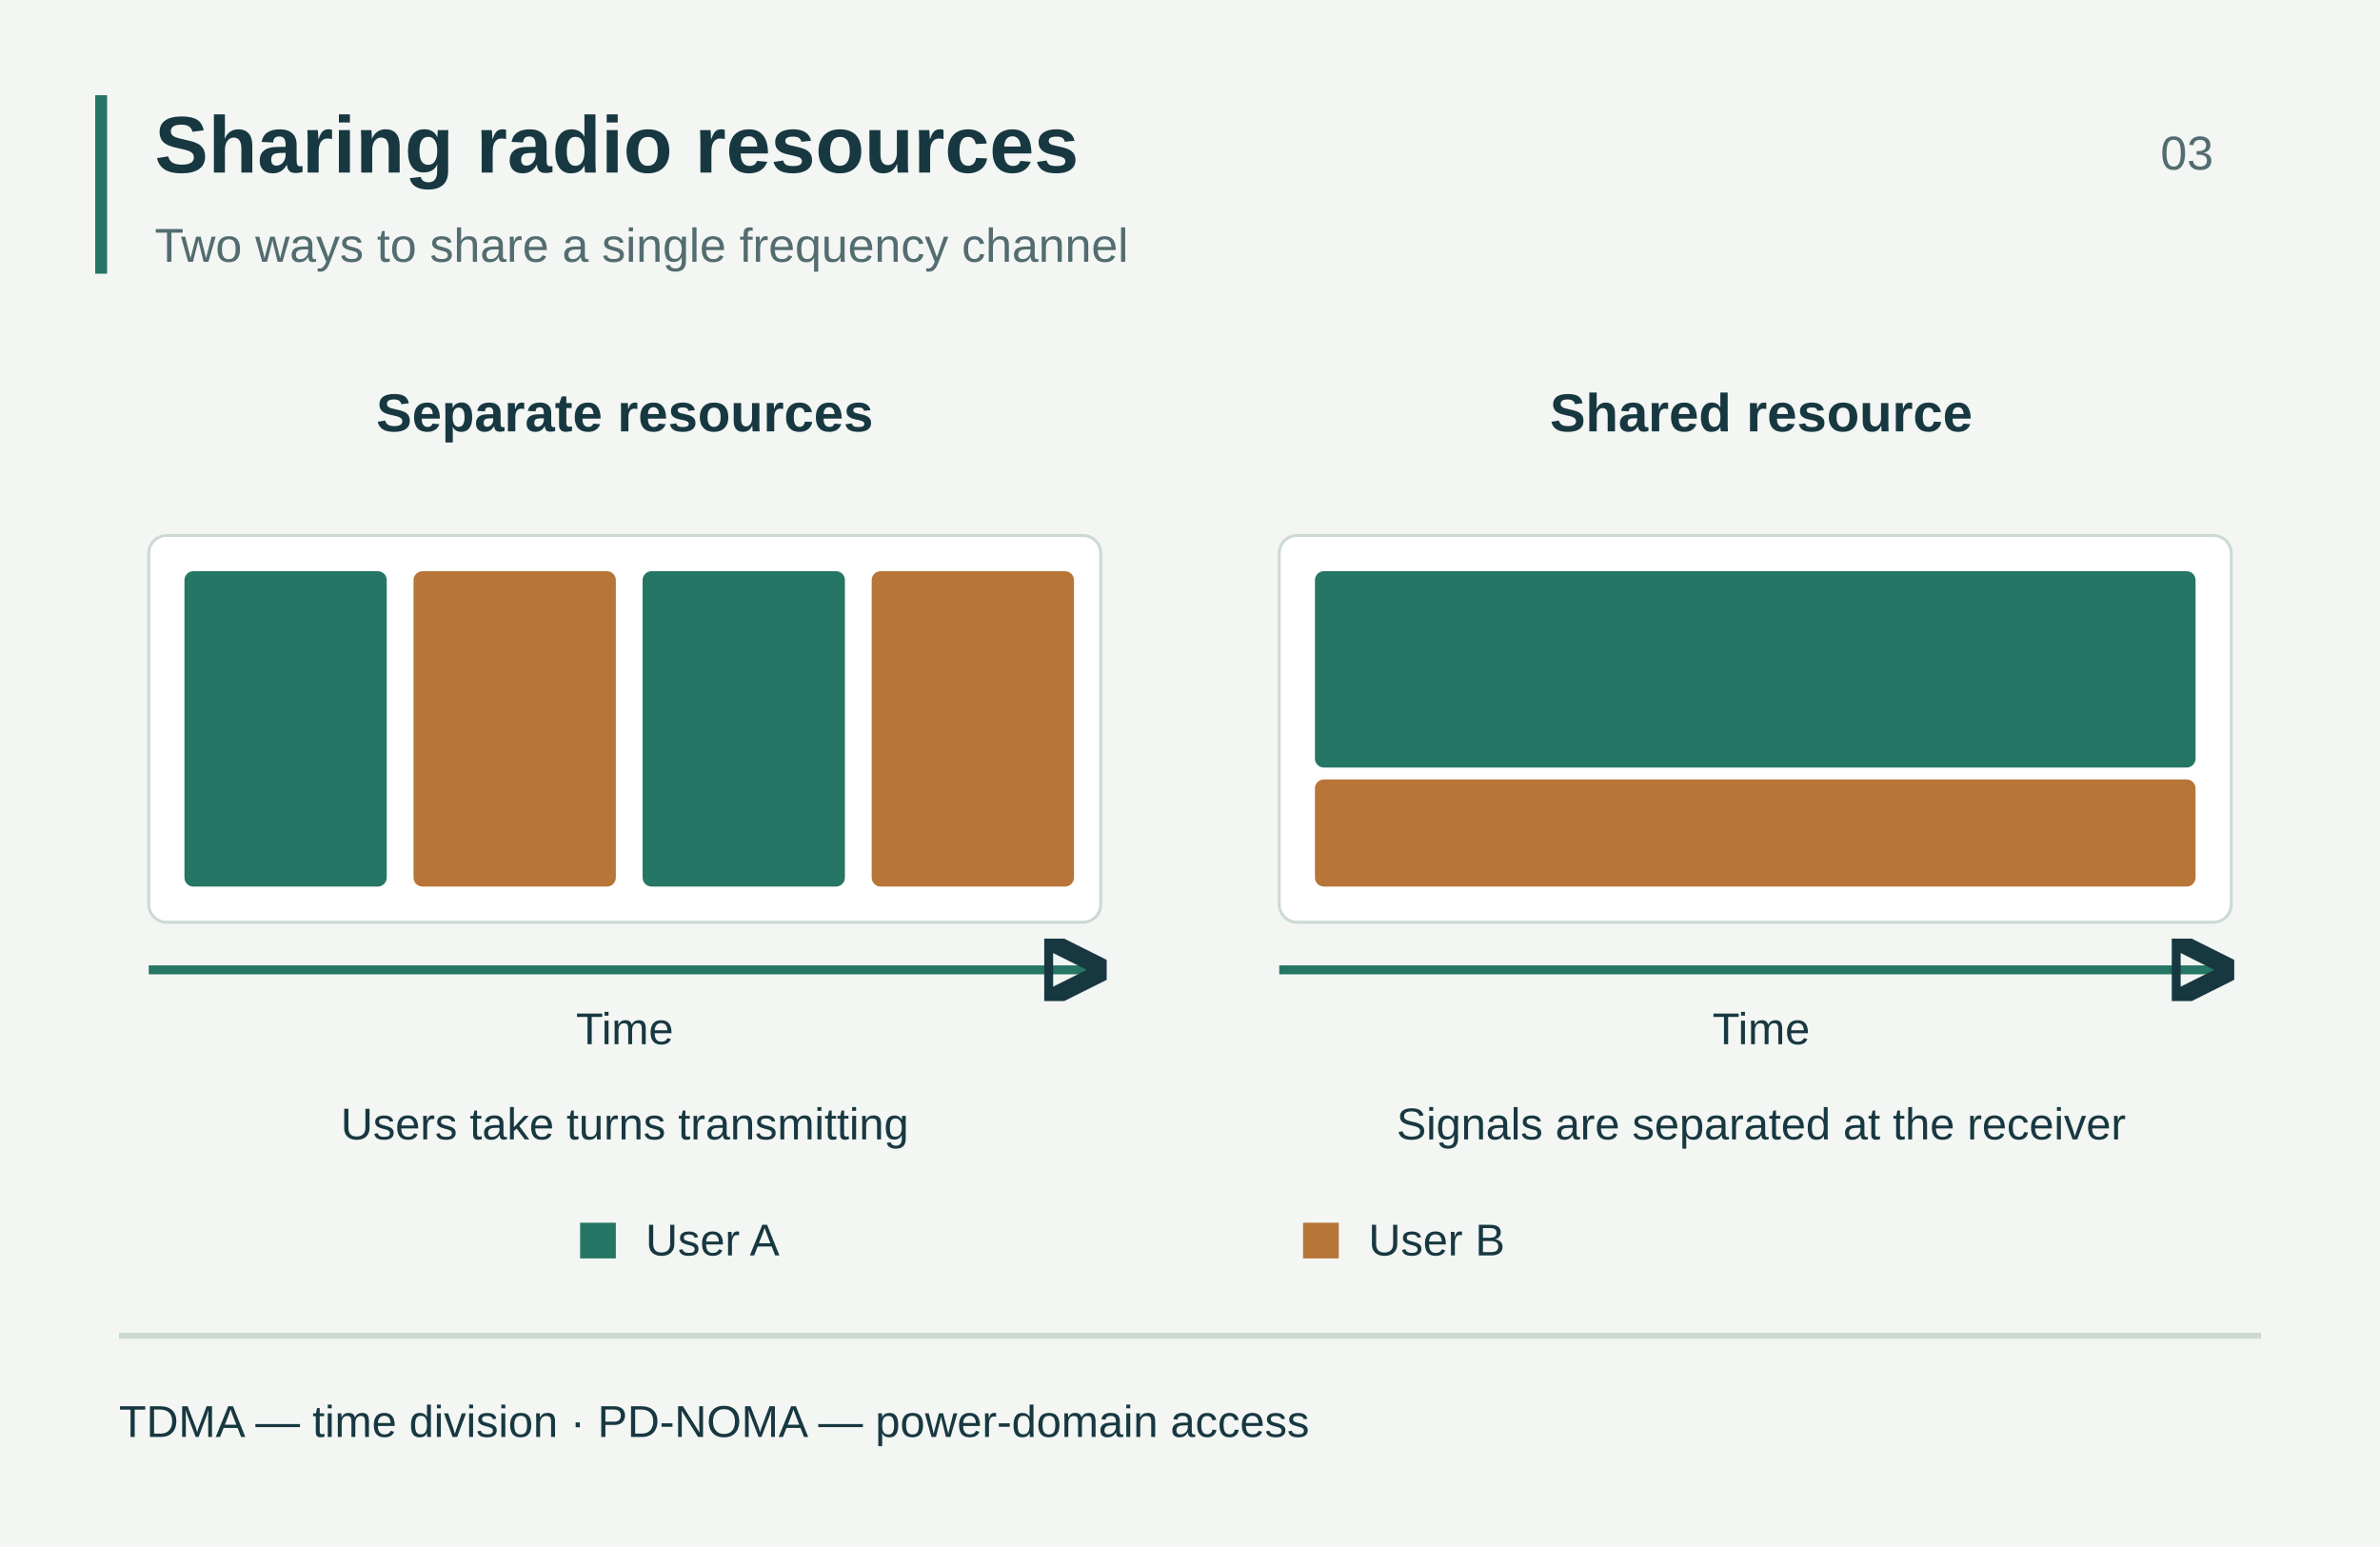
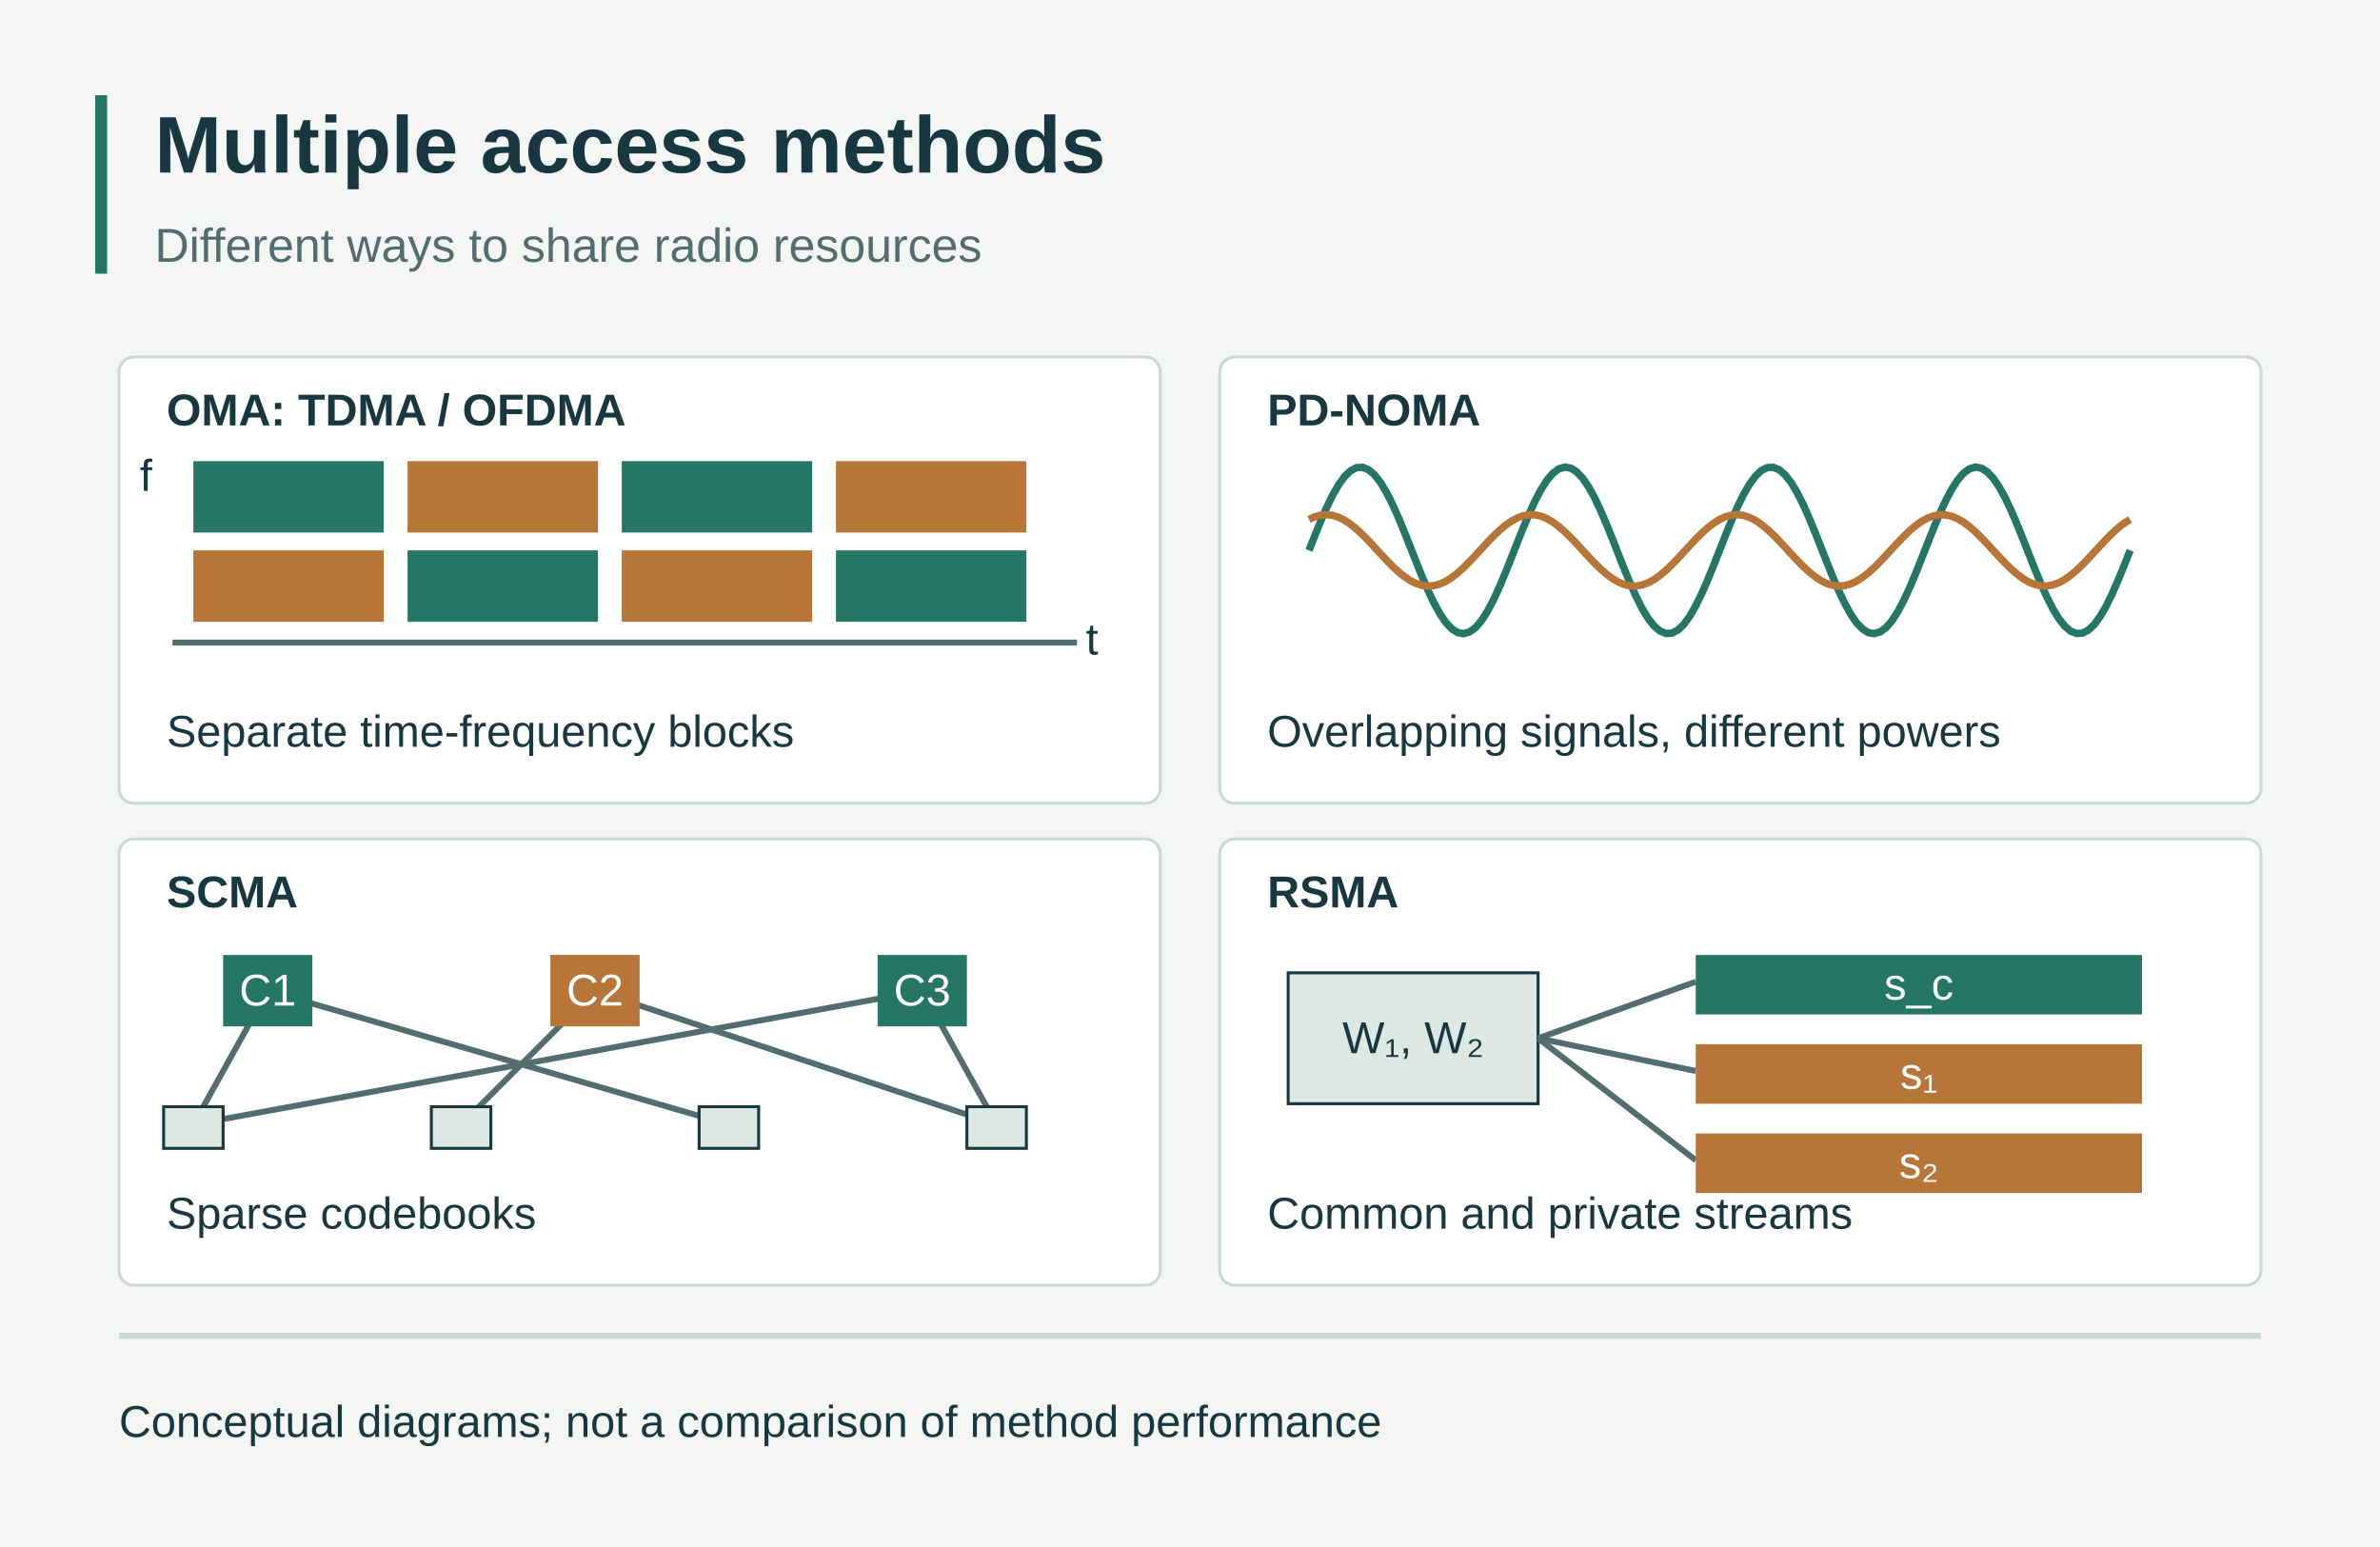
<svg xmlns="http://www.w3.org/2000/svg" viewBox="0 0 800 520" role="img" aria-labelledby="title desc">
  <defs>
    <marker id="arrow" markerWidth="7" markerHeight="7" refX="6" refY="3.5" orient="auto">
      <path d="M0 0L7 3.5L0 7Z" fill="#257664" />
    </marker>
  </defs>
  <style>text{font-family:Arial,sans-serif;fill:#183841;font-size:18px}path{fill:none;stroke:#183841;stroke-width:2}circle{fill:#fff;stroke:#183841;stroke-width:2}.muted{fill:#536c70;font-size:16px}.signal{stroke:#257664;stroke-width:3}.accent{fill:#257664}.head{font-size:27px;font-weight:700}.small{font-size:15px}</style>
  <rect x="0" y="0" width="800" height="520" fill="#f3f6f3" />
  <rect x="32" y="32" width="4" height="60" fill="#257664" />
-   <text x="52" y="58" class="head">Sharing radio resources</text>
-   <text x="52" y="88" class="muted">Two ways to share a single frequency channel</text>
-   <text x="744" y="57" text-anchor="end" class="muted">03</text>
-   <text x="210" y="145" text-anchor="middle" font-weight="700">Separate resources</text>
-   <text x="592" y="145" text-anchor="middle" font-weight="700">Shared resource</text>
-   <rect x="50" y="180" width="320" height="130" rx="6" fill="#fff" stroke="#ccdad3" />
-   <rect x="430" y="180" width="320" height="130" rx="6" fill="#fff" stroke="#ccdad3" />
-   <rect x="62" y="192" width="68" height="106" rx="3" fill="#257664" />
-   <rect x="139" y="192" width="68" height="106" rx="3" fill="#b77538" />
-   <rect x="216" y="192" width="68" height="106" rx="3" fill="#257664" />
-   <rect x="293" y="192" width="68" height="106" rx="3" fill="#b77538" />
-   <rect x="442" y="192" width="296" height="66" rx="3" fill="#257664" />
-   <rect x="442" y="262" width="296" height="36" rx="3" fill="#b77538" />
-   <path d="M50 326L369 326" class="signal" marker-end="url(#arrow)" />
-   <path d="M430 326L748 326" class="signal" marker-end="url(#arrow)" />
-   <text x="210" y="351" text-anchor="middle" class="small">Time</text>
-   <text x="592" y="351" text-anchor="middle" class="small">Time</text>
-   <text x="210" y="383" text-anchor="middle" class="small">Users take turns transmitting</text>
-   <text x="592" y="383" text-anchor="middle" class="small">Signals are separated at the receiver</text>
-   <rect x="195" y="411" width="12" height="12" fill="#257664" />
-   <text x="217" y="422" class="small">User A</text>
-   <rect x="438" y="411" width="12" height="12" fill="#b77538" />
-   <text x="460" y="422" class="small">User B</text>
+   <text x="52" y="58" class="head">Multiple access methods</text>
+   <text x="52" y="88" class="muted">Different ways to share radio resources</text>
+   <rect x="40" y="120" width="350" height="150" rx="5" fill="#fff" stroke="#ccdad3" />
+   <rect x="410" y="120" width="350" height="150" rx="5" fill="#fff" stroke="#ccdad3" />
+   <rect x="40" y="282" width="350" height="150" rx="5" fill="#fff" stroke="#ccdad3" />
+   <rect x="410" y="282" width="350" height="150" rx="5" fill="#fff" stroke="#ccdad3" />
+   <text x="56" y="143" font-weight="700" class="small">OMA: TDMA / OFDMA</text>
+   <text x="426" y="143" font-weight="700" class="small">PD-NOMA</text>
+   <text x="56" y="305" font-weight="700" class="small">SCMA</text>
+   <text x="426" y="305" font-weight="700" class="small">RSMA</text>
+   <rect x="65" y="155" width="64" height="24" fill="#257664" />
+   <rect x="137" y="155" width="64" height="24" fill="#b77538" />
+   <rect x="209" y="155" width="64" height="24" fill="#257664" />
+   <rect x="281" y="155" width="64" height="24" fill="#b77538" />
+   <rect x="65" y="185" width="64" height="24" fill="#b77538" />
+   <rect x="137" y="185" width="64" height="24" fill="#257664" />
+   <rect x="209" y="185" width="64" height="24" fill="#b77538" />
+   <rect x="281" y="185" width="64" height="24" fill="#257664" />
+   <path d="M58 216L362 216" style="stroke:#536c70" />
+   <text x="365" y="220" class="small">t</text>
+   <text x="47" y="165" class="small">f</text>
+   <text x="56" y="251" class="small">Separate time-frequency blocks</text>
+   <path d="M440 185.00L442 179.93L444 175.03L446 170.45L448 166.36L450 162.88L452 160.14L454 158.22L456 157.18L458 157.07L460 157.87L462 159.58L464 162.12L466 165.43L468 169.38L470 173.84L472 178.68L474 183.73L476 188.81L478 193.77L480 198.44L482 202.67L484 206.31L486 209.25L488 211.38L490 212.65L492 212.99L494 212.41L496 210.93L498 208.59L500 205.46L502 201.66L504 197.31L506 192.55L508 187.55L510 182.45L512 177.45L514 172.69L516 168.34L518 164.54L520 161.41L522 159.07L524 157.59L526 157.01L528 157.35L530 158.62L532 160.75L534 163.69L536 167.33L538 171.56L540 176.23L542 181.19L544 186.27L546 191.32L548 196.16L550 200.62L552 204.57L554 207.88L556 210.42L558 212.13L560 212.93L562 212.82L564 211.78L566 209.86L568 207.12L570 203.64L572 199.55L574 194.97L576 190.07L578 185.00L580 179.93L582 175.03L584 170.45L586 166.36L588 162.88L590 160.14L592 158.22L594 157.18L596 157.07L598 157.87L600 159.58L602 162.12L604 165.43L606 169.38L608 173.84L610 178.68L612 183.73L614 188.81L616 193.77L618 198.44L620 202.67L622 206.31L624 209.25L626 211.38L628 212.65L630 212.99L632 212.41L634 210.93L636 208.59L638 205.46L640 201.66L642 197.31L644 192.55L646 187.55L648 182.45L650 177.45L652 172.69L654 168.34L656 164.54L658 161.41L660 159.07L662 157.59L664 157.01L666 157.35L668 158.62L670 160.75L672 163.69L674 167.33L676 171.56L678 176.23L680 181.19L682 186.27L684 191.32L686 196.16L688 200.62L690 204.57L692 207.88L694 210.42L696 212.13L698 212.93L700 212.82L702 211.78L704 209.86L706 207.12L708 203.64L710 199.55L712 194.97L714 190.07L716 185.00" style="stroke:#257664;stroke-width:2.5" />
+   <path d="M440 174.61L442 173.69L444 173.15L446 173.00L448 173.25L450 173.89L452 174.89L454 176.23L456 177.86L458 179.72L460 181.76L462 183.91L464 186.09L466 188.24L468 190.28L470 192.14L472 193.77L474 195.11L476 196.11L478 196.75L480 197.00L482 196.85L484 196.31L486 195.39L488 194.13L490 192.57L492 190.76L494 188.76L496 186.63L498 184.45L500 182.29L502 180.22L504 178.30L506 176.61L508 175.20L510 174.11L512 173.37L514 173.03L516 173.08L518 173.52L520 174.35L522 175.52L524 177.01L526 178.76L528 180.73L530 182.83L532 185.00L534 187.17L536 189.27L538 191.24L540 192.99L542 194.48L544 195.65L546 196.48L548 196.92L550 196.97L552 196.63L554 195.89L556 194.80L558 193.39L560 191.70L562 189.78L564 187.71L566 185.55L568 183.37L570 181.24L572 179.24L574 177.43L576 175.87L578 174.61L580 173.69L582 173.15L584 173.00L586 173.25L588 173.89L590 174.89L592 176.23L594 177.86L596 179.72L598 181.76L600 183.91L602 186.09L604 188.24L606 190.28L608 192.14L610 193.77L612 195.11L614 196.11L616 196.75L618 197.00L620 196.85L622 196.31L624 195.39L626 194.13L628 192.57L630 190.76L632 188.76L634 186.63L636 184.45L638 182.29L640 180.22L642 178.30L644 176.61L646 175.20L648 174.11L650 173.37L652 173.03L654 173.08L656 173.52L658 174.35L660 175.52L662 177.01L664 178.76L666 180.73L668 182.83L670 185.00L672 187.17L674 189.27L676 191.24L678 192.99L680 194.48L682 195.65L684 196.48L686 196.92L688 196.97L690 196.63L692 195.89L694 194.80L696 193.39L698 191.70L700 189.78L702 187.71L704 185.55L706 183.37L708 181.24L710 179.24L712 177.43L714 175.87L716 174.61" style="stroke:#b77538;stroke-width:2.5" />
+   <text x="426" y="251" class="small">Overlapping signals, different powers</text>
+   <path d="M90 333L65 378" style="stroke:#536c70" />
+   <path d="M90 333L245 378" style="stroke:#536c70" />
+   <path d="M200 333L155 378" style="stroke:#536c70" />
+   <path d="M200 333L335 378" style="stroke:#536c70" />
+   <path d="M310 333L65 378" style="stroke:#536c70" />
+   <path d="M310 333L335 378" style="stroke:#536c70" />
+   <rect x="75" y="321" width="30" height="24" fill="#257664" />
+   <text x="90" y="338" text-anchor="middle" class="small" style="fill:#fff">C1</text>
+   <rect x="185" y="321" width="30" height="24" fill="#b77538" />
+   <text x="200" y="338" text-anchor="middle" class="small" style="fill:#fff">C2</text>
+   <rect x="295" y="321" width="30" height="24" fill="#257664" />
+   <text x="310" y="338" text-anchor="middle" class="small" style="fill:#fff">C3</text>
+   <rect x="55" y="372" width="20" height="14" fill="#dce8e1" stroke="#183841" />
+   <rect x="145" y="372" width="20" height="14" fill="#dce8e1" stroke="#183841" />
+   <rect x="235" y="372" width="20" height="14" fill="#dce8e1" stroke="#183841" />
+   <rect x="325" y="372" width="20" height="14" fill="#dce8e1" stroke="#183841" />
+   <text x="56" y="413" class="small">Sparse codebooks</text>
+   <rect x="433" y="327" width="84" height="44" fill="#dce8e1" stroke="#183841" />
+   <text x="475" y="354" text-anchor="middle" class="small">W₁, W₂</text>
+   <path d="M517 349L570 330" style="stroke:#536c70" />
+   <rect x="570" y="321" width="150" height="20" fill="#257664" />
+   <text x="645" y="336" text-anchor="middle" class="small" style="fill:#fff">s_c</text>
+   <path d="M517 349L570 360" style="stroke:#536c70" />
+   <rect x="570" y="351" width="150" height="20" fill="#b77538" />
+   <text x="645" y="366" text-anchor="middle" class="small" style="fill:#fff">s₁</text>
+   <path d="M517 349L570 390" style="stroke:#536c70" />
+   <rect x="570" y="381" width="150" height="20" fill="#b77538" />
+   <text x="645" y="396" text-anchor="middle" class="small" style="fill:#fff">s₂</text>
+   <text x="426" y="413" class="small">Common and private streams</text>
  <path d="M40 449L760 449" style="stroke:#ccd9d3" />
-   <text x="40" y="483" class="small">TDMA — time division · PD-NOMA — power-domain access</text>
+   <text x="40" y="483" class="small">Conceptual diagrams; not a comparison of method performance</text>
</svg>
